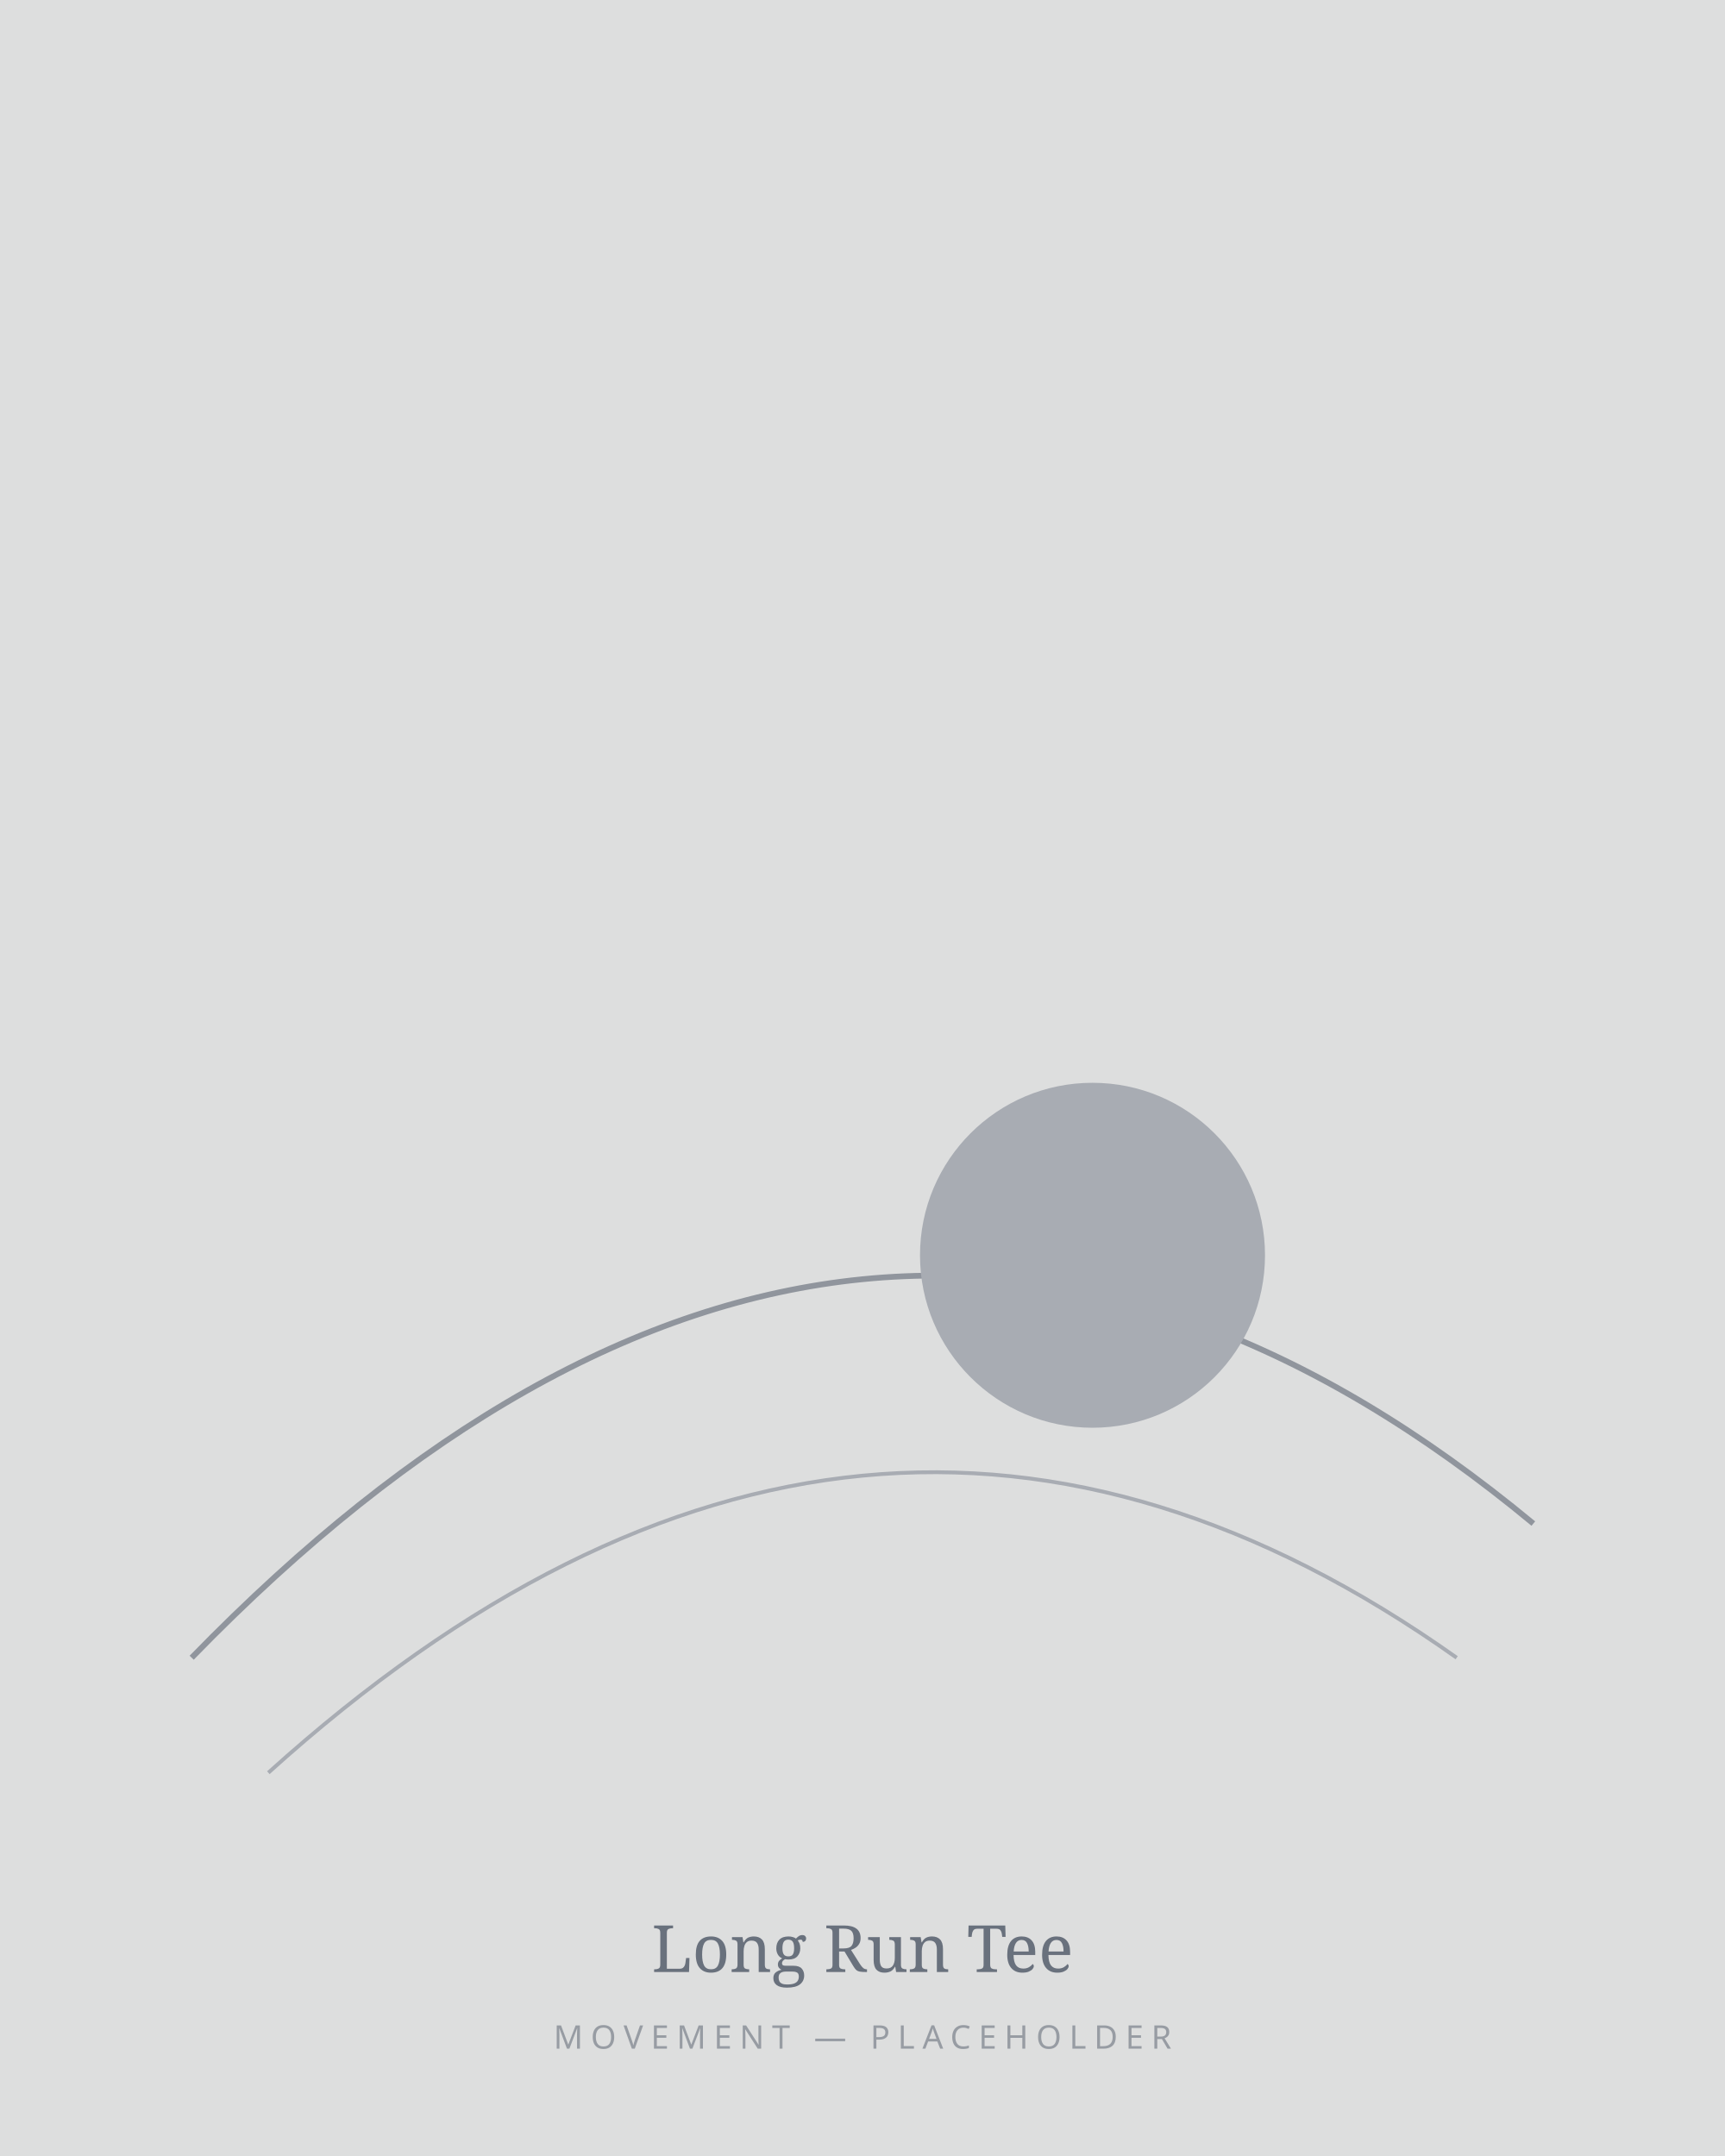
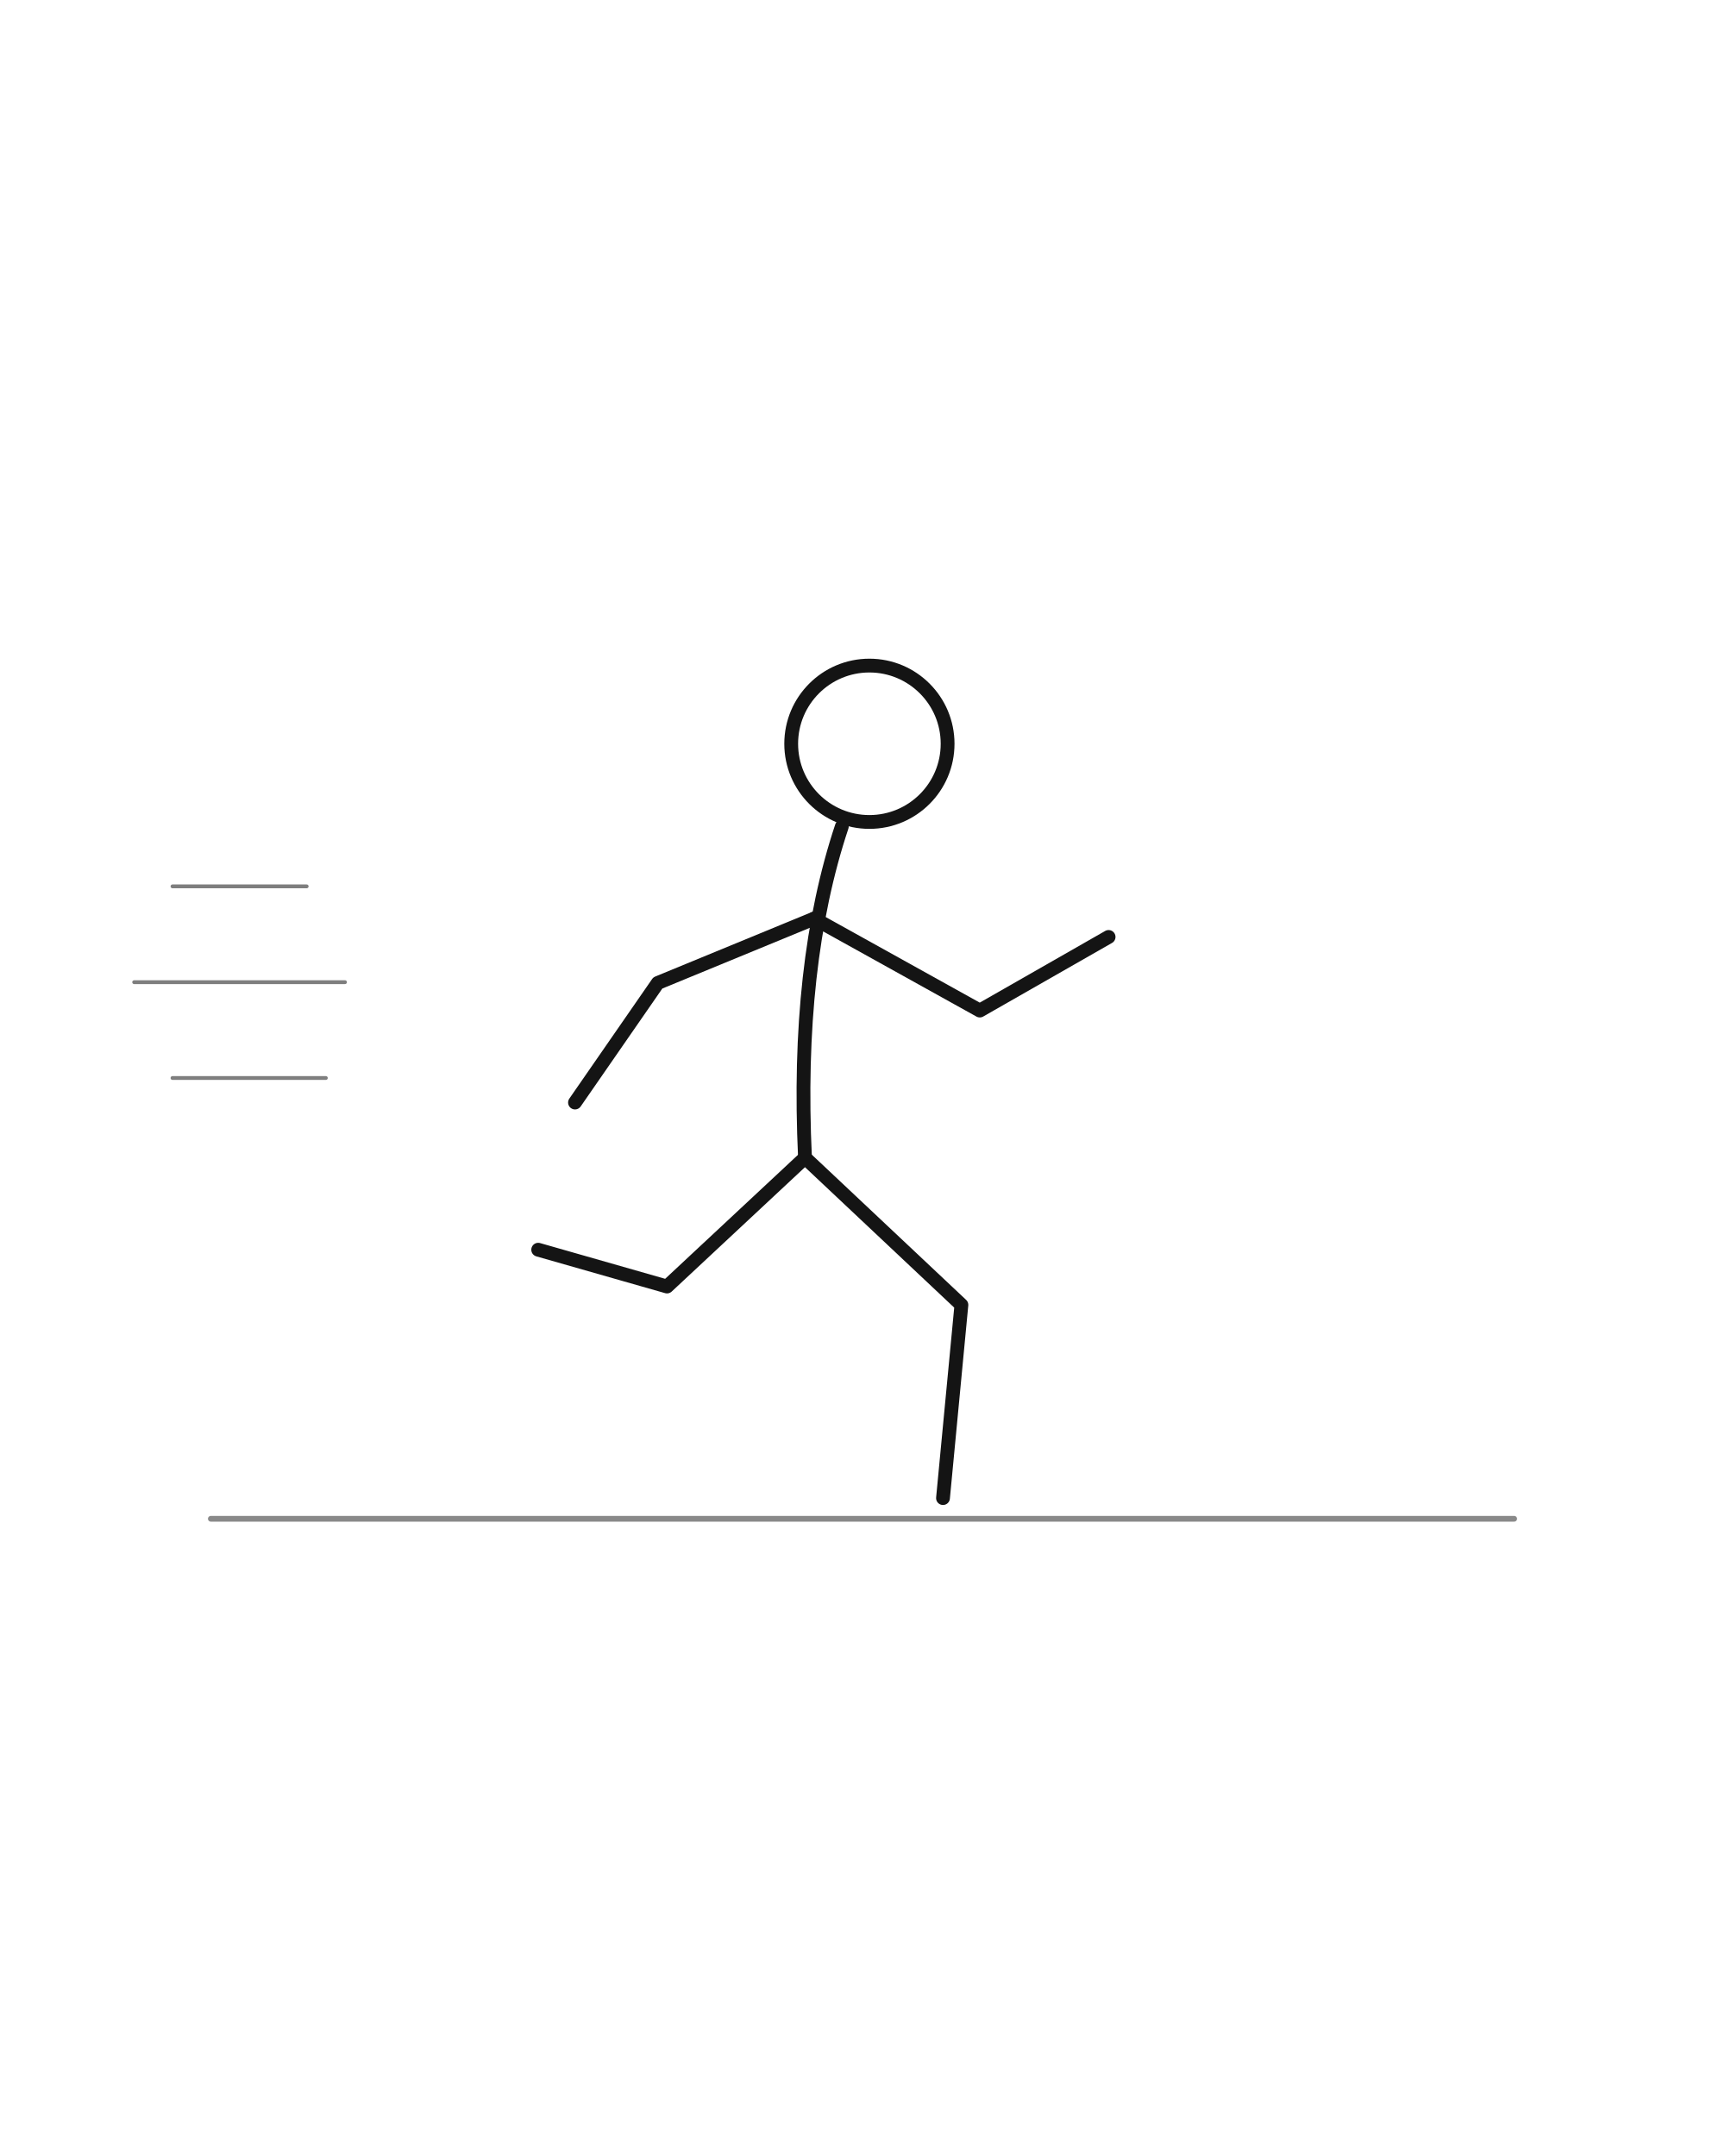
- <svg xmlns="http://www.w3.org/2000/svg" viewBox="0 0 900 1125">
-   <rect width="900" height="1125" fill="#dddede" />
-   <path d="M 100 865 Q 450 505 800 795" stroke="#434c5c" stroke-width="3" fill="none" opacity="0.5" />
-   <circle cx="570" cy="655" r="90" fill="#a8acb3" />
-   <path d="M 140 925 Q 450 645 760 865" stroke="#a8acb3" stroke-width="2" fill="none" />
-   <text x="450" y="1029" text-anchor="middle" font-family="Georgia, serif" font-size="34" fill="#434c5c" opacity="0.75">Long Run Tee</text>
-   <text x="450" y="1069" text-anchor="middle" font-family="system-ui, sans-serif" font-size="17" letter-spacing="4" fill="#434c5c" opacity="0.45">MOVEMENT — PLACEHOLDER</text>
+ <svg xmlns="http://www.w3.org/2000/svg" viewBox="0 0 900 1125" fill="none" stroke="#141414" stroke-width="3" stroke-linecap="round" stroke-linejoin="round">
+   <g transform="translate(420,522.5) scale(2.4)">
+     <circle cx="14" cy="-56" r="17" />
+     <path d="M 8 -38 Q -2 -8 0 34" />
+     <path d="M 2 -18 L 38 2 L 66 -14" />
+     <path d="M 2 -18 L -32 -4 L -50 22" />
+     <path d="M 0 34 L 34 66 L 30 108" />
+     <path d="M 0 34 L -30 62 L -58 54" />
+   </g>
+   <path d="M 110 792.5 L 790 792.5" opacity="0.5" />
+   <path d="M 160 462.5 l -70 0 M 180 512.5 l -110 0 M 170 562.5 l -80 0" stroke-width="2" opacity="0.55" />
</svg>
